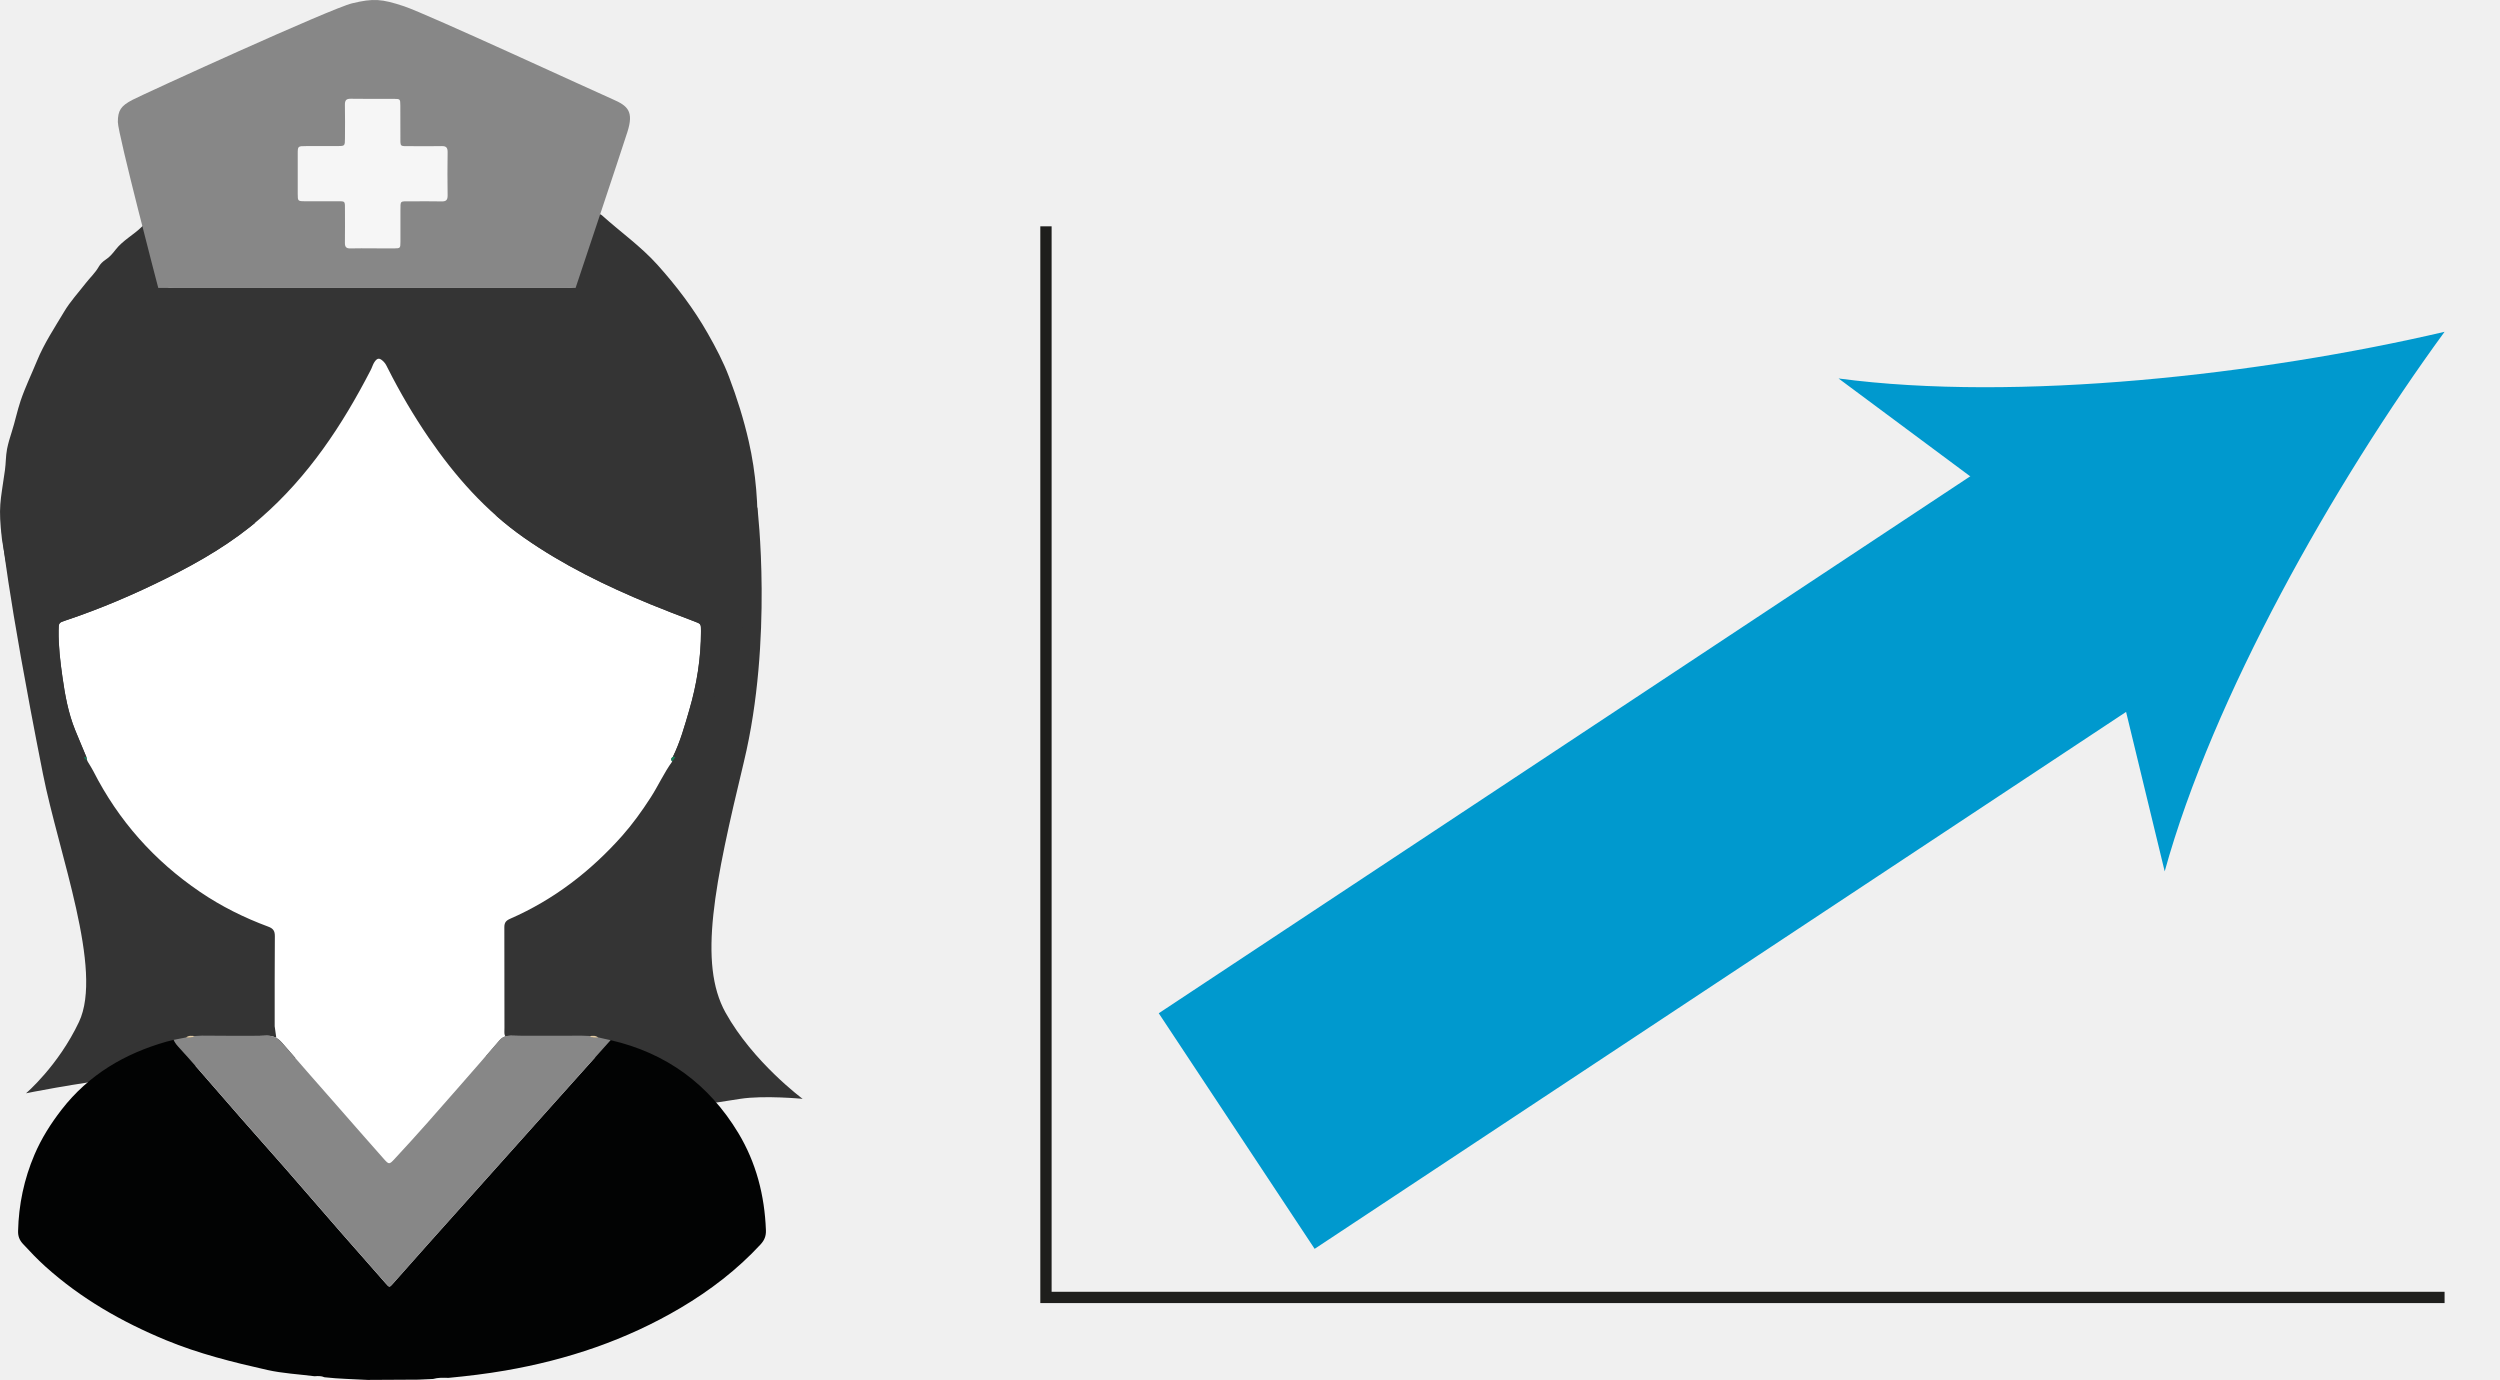
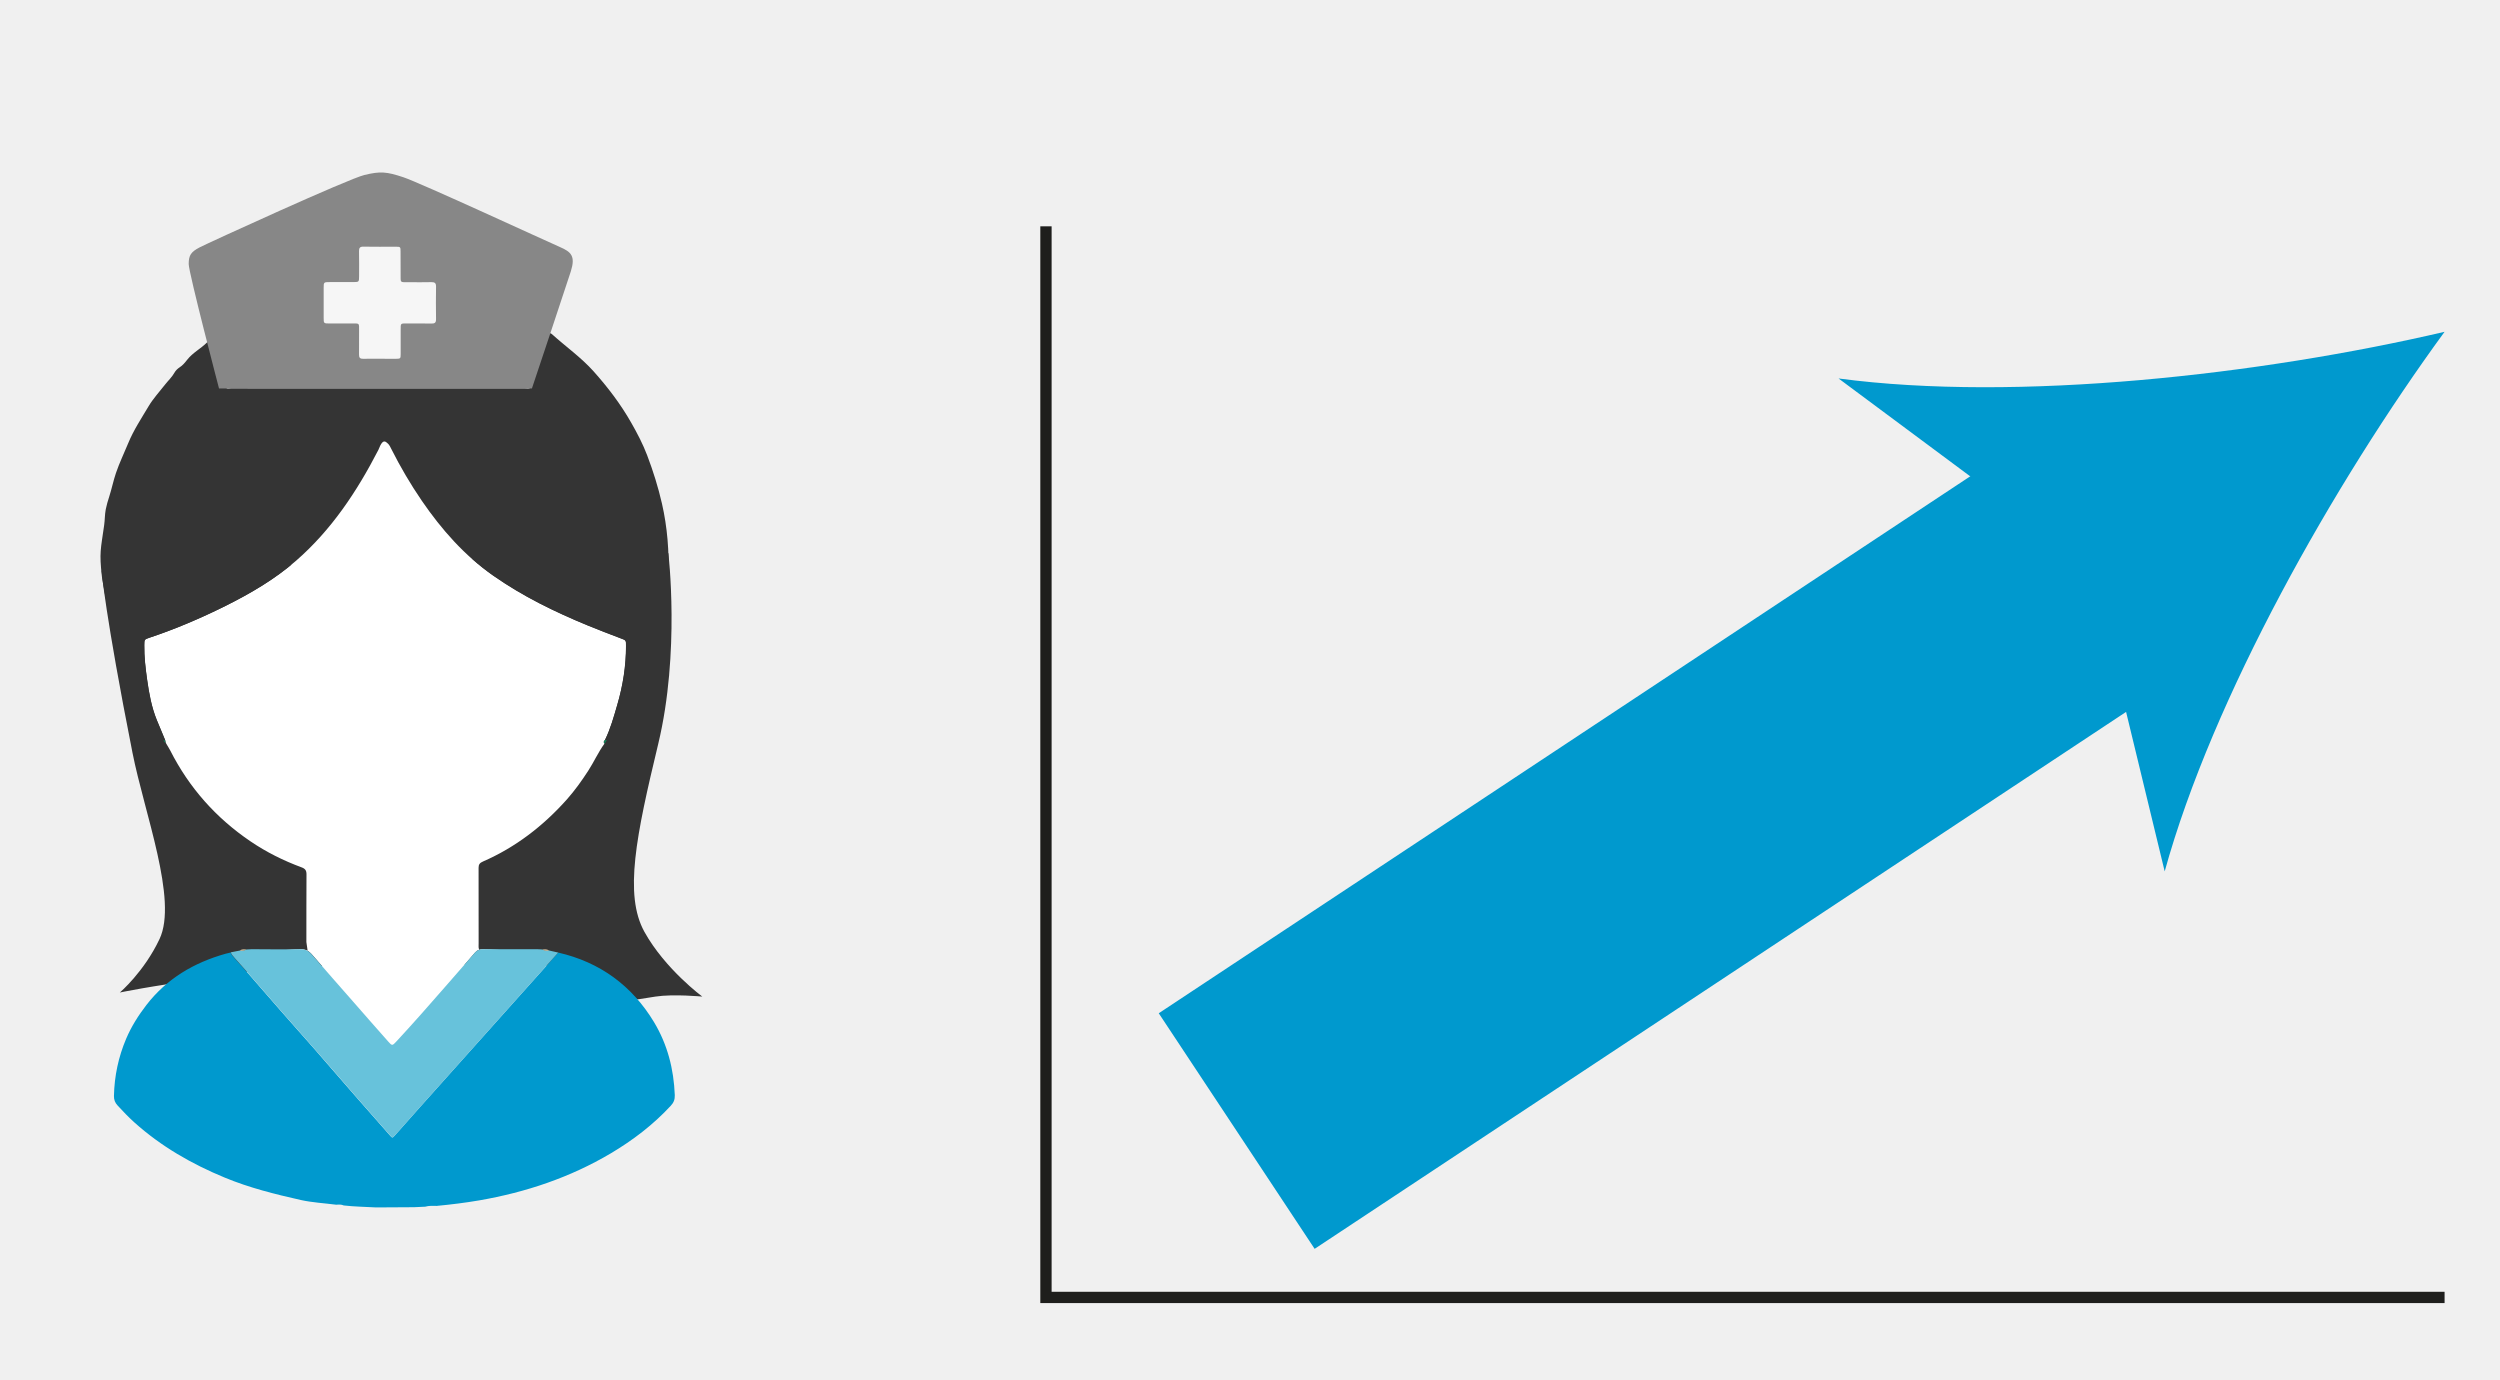
<svg xmlns="http://www.w3.org/2000/svg" version="1.1" id="Lager_1" x="0px" y="0px" viewBox="0 0 442.51 244.25" style="enable-background:new 0 0 442.51 244.25;" xml:space="preserve">
  <style type="text/css">
	.st0{fill:#343434;}
	.st1{fill:#FFFFFF;}
- 	.st2{fill:#020303;}
- 	.st3{fill:#878787;}
- 	.st4{fill:#F6F6F6;}
- 	.st5{fill:#137F57;}
- 	.st6{fill:#E3CCA5;}
- 	.st7{fill:none;stroke:#0099CE;stroke-width:50;stroke-miterlimit:10;}
- 	.st8{fill:#0099CE;}
+ 	.st2{fill:#0099CE;}
+ 	.st3{fill:#67C2DB;}
+ 	.st4{fill:#878787;}
+ 	.st5{fill:#F6F6F6;}
+ 	.st6{fill:#137F57;}
+ 	.st7{fill:#E3CCA5;}
+ 	.st8{fill:none;stroke:#0099CE;stroke-width:50;stroke-miterlimit:10;}
	.st9{fill:none;stroke:#1E1E1C;stroke-width:2;stroke-miterlimit:10;}
</style>
  <g>
-     <path class="st0" d="M134.06,89.84c0,0,2.81,23.38-2.39,45.01c-5.2,21.63-8.12,35.61-3.25,44.38c4.87,8.77,13.65,15.27,13.65,15.27   s-6.81-0.66-11.05,0c-4.24,0.66-4.24,0.66-4.24,0.66s-15.56-8.65-26.57-8.38c-11.01,0.27-48.33,0.23-56.4,0.73   c-8.07,0.51-11.96,1.9-20.02,2.93c-11.48,1.46-19.19,3.08-19.19,3.08s5.69-4.83,9.38-12.63c4.35-9.21-3.57-29.73-6.39-43.96   c-6.51-32.89-7.3-42.99-7.3-42.99L134.06,89.84z" />
-     <path class="st1" d="M118.98,134.8c-1.47,2.02-2.48,4.32-3.84,6.41c-1.53,2.37-3.17,4.65-5.03,6.75   c-5.57,6.26-12.09,11.29-19.8,14.66c-0.74,0.32-1.04,0.68-1.04,1.48c0.02,5.94,0.01,11.88,0.02,17.82c0,1.09-0.19,1.75,0.94,1.75   c3.65,0.02,7.65,0.12,11.3,0.14c0.55,0,1.21-0.17,1.7,0.26c-4.22,0.01-8.62-0.7-12.83-0.73c-0.84-0.01-1.46,0.2-2.02,0.87   c-2.33,2.74-4.71,5.43-7.07,8.14c-3.76,4.31-7.53,8.61-11.43,12.8c-0.95,1.02-1.01,1.03-1.91,0.01c-2.8-3.15-5.57-6.33-8.35-9.5   c-3.23-3.68-6.47-7.35-9.67-11.06c-0.77-0.89-1.58-1.3-2.8-1.27c-3.8,0.08-7.79,0.76-11.59,0.74c0.51-0.39,1.76,1.03,2.31,1.02   c3.28-0.02,6.85-0.47,10.13-0.49c1.35,0,0.89-0.54,0.62-2.95c0.01-5.31-0.02-10.63,0.03-15.94c0.01-0.94-0.3-1.37-1.17-1.69   c-4.26-1.58-8.31-3.59-12.07-6.15c-8.13-5.52-14.45-12.64-18.91-21.41c-0.28-0.55-0.63-1.07-0.95-1.61   c-0.05-0.11-0.1-0.22-0.15-0.33l0.01,0.03c-0.03-0.17-0.07-0.35-0.1-0.52c-0.67-1.6-1.35-3.2-2-4.8c-1.22-3.02-1.8-6.19-2.25-9.4   c-0.39-2.74-0.72-5.47-0.68-8.24c0.02-1.34,0.01-1.36,1.23-1.76c6.16-2.06,12.1-4.6,17.92-7.5c5.94-2.96,11.63-6.28,16.64-10.64   c8.39-7.3,14.42-16.39,19.47-26.19c0.24-0.46,0.36-0.98,0.65-1.4c0.55-0.81,0.95-0.76,1.66-0.05c0.35,0.35,0.52,0.77,0.73,1.18   c2.14,4.24,4.53,8.33,7.22,12.25c4.66,6.8,10.04,12.92,16.84,17.68c6.94,4.86,14.5,8.55,22.3,11.76c2.58,1.06,5.19,2.06,7.81,3.05   c1.24,0.47,1.24,0.42,1.24,1.76c0,4.75-0.74,9.4-2.07,13.94c-0.82,2.81-1.6,5.64-2.9,8.29   C118.77,134.19,118.71,134.47,118.98,134.8z" />
-     <path class="st0" d="M119.1,133.95c1.3-2.65,2.08-5.48,2.9-8.29c1.33-4.54,2.07-9.19,2.07-13.94c0-1.34,0-1.29-1.24-1.76   c-2.61-0.99-5.22-1.99-7.81-3.05c-7.8-3.22-15.36-6.9-22.3-11.76c-6.8-4.77-12.18-10.88-16.84-17.68   c-2.68-3.92-5.08-8.01-7.22-12.25c-0.21-0.41-0.38-0.82-0.73-1.18c-0.71-0.71-1.11-0.77-1.66,0.05c-0.28,0.42-0.41,0.94-0.65,1.4   c-5.05,9.8-11.08,18.89-19.47,26.19c-5.01,4.36-10.71,7.68-16.64,10.64c-5.81,2.9-11.76,5.44-17.92,7.5   c-1.22,0.41-1.21,0.43-1.23,1.76c-0.04,2.77,0.3,5.51,0.68,8.24c0.45,3.2,1.03,6.38,2.25,9.4c0.65,1.61,1.33,3.2,2,4.8   c-0.14-0.01-0.28-0.01-0.42-0.02c-2.32-2.7-4.26-5.66-6.02-8.74c-0.71-1.24-1.39-2.5-2.1-3.74c-0.58-1.01-0.86-2.18-1.31-3.27   c-1.16-2.82-0.76-3.79-1.55-6.75c-0.49-1.84-1.14-4-1.62-5.84c-0.28-1.06-1.8-9.12-1.93-10.26c-0.66-5.82-0.28-6.4,0.54-12.22   c0.17-1.23,0.13-2.47,0.37-3.71c0.2-1,0.5-2.01,0.8-2.93c0.6-1.85,0.98-3.76,1.6-5.61c0.82-2.42,1.93-4.69,2.89-7.04   c1.27-3.1,3.12-5.88,4.82-8.73c1.07-1.8,2.52-3.36,3.81-5.03c0.76-0.98,1.69-1.82,2.31-2.92c0.27-0.48,0.72-0.92,1.19-1.23   c0.75-0.48,1.27-1.11,1.81-1.81c1.28-1.64,3.19-2.6,4.65-4.06c0.52-0.52,0.99-0.13,1.21,0.4c0.36,0.89,0.7,1.8,0.94,2.73   c0.66,2.49,1.47,4.94,2.25,7.39c0.31,0.54,0.83,0.28,1.24,0.28c23.15,0.02,46.29,0.02,69.44,0.01c0.45,0,0.94,0.18,1.34-0.21   c1.43-4.06,2.89-8.11,4.01-12.27c0.16-0.58,0.56-0.71,1.02-0.3c3.25,2.93,6.84,5.45,9.79,8.73c3.38,3.77,6.42,7.76,8.92,12.17   c1.41,2.48,2.74,5,3.75,7.67c1.41,3.72,2.6,7.5,3.49,11.4c1.29,5.65,1.71,11.34,1.54,17.11c-0.11,3.63-0.75,7.17-1.4,10.72   c-0.5,2.73-1.17,5.43-2.16,8c-1.38,3.61-2.73,7.23-4.8,10.58c-1.71,2.77-3.54,5.46-5.23,8.23c-0.27,0.44-0.64,0.82-0.96,1.22   C119.4,133.98,119.25,133.96,119.1,133.95z" />
-     <path class="st2" d="M108.07,184.11c9.86,2.27,17.4,7.79,22.61,16.43c3.18,5.28,4.66,11.07,4.89,17.21   c0.04,1.02-0.26,1.77-0.94,2.51c-4.14,4.48-8.93,8.14-14.16,11.24c-9.62,5.69-20.04,9.19-31.03,11.09   c-3.34,0.58-6.7,0.98-10.07,1.3c-0.91-0.03-1.82-0.07-2.71,0.19c-0.87,0.04-1.75,0.08-2.62,0.12c-2.99,0.01-5.98,0.03-8.97,0.05   c-2.55-0.15-5.11-0.18-7.64-0.47c-0.56-0.26-1.16-0.22-1.76-0.18c-2.79-0.36-5.62-0.5-8.35-1.11c-6.09-1.37-12.15-2.88-17.95-5.28   c-7.81-3.23-15.06-7.37-21.37-13.06c-1.39-1.26-2.69-2.62-3.96-4c-0.6-0.66-0.86-1.34-0.84-2.24c0.11-4.69,1.06-9.2,2.9-13.52   c1.23-2.88,2.88-5.49,4.79-7.96c4.81-6.21,11.19-9.96,18.64-12.07c0.4-0.11,0.8-0.2,1.2-0.29c0.25,0.59,0.67,1.04,1.1,1.51   c1.02,1.11,2.02,2.24,3.02,3.38c2.67,3.06,5.32,6.13,8,9.19c2.54,2.9,5.11,5.77,7.65,8.67c3.25,3.72,6.48,7.48,9.73,11.2   c2.67,3.06,5.37,6.1,8.04,9.15c0.65,0.74,0.66,0.74,1.27,0.05c1.97-2.22,3.93-4.45,5.91-6.66c3.5-3.92,7.01-7.84,10.52-11.76   c4.41-4.93,8.82-9.86,13.23-14.79C102.16,190.7,105.12,187.41,108.07,184.11z" />
-     <path class="st3" d="M108.07,184.11c-2.95,3.3-5.91,6.6-8.86,9.89c-4.41,4.93-8.82,9.86-13.23,14.79   c-3.51,3.92-7.01,7.84-10.52,11.76c-1.98,2.21-3.94,4.44-5.91,6.66c-0.61,0.69-0.63,0.69-1.27-0.05c-2.68-3.05-5.37-6.09-8.04-9.15   c-3.25-3.73-6.47-7.48-9.73-11.2c-2.54-2.9-5.11-5.77-7.65-8.67c-2.68-3.05-5.33-6.13-8-9.19c-0.99-1.14-2-2.27-3.02-3.38   c-0.43-0.46-0.84-0.92-1.1-1.51c0.73-0.14,1.46-0.29,2.18-0.43c0.55,0.09,1.08,0.03,1.57-0.25c0.41-0.02,0.82-0.05,1.23-0.07   c3.8,0.01,7.6,0.08,11.4,0c1.22-0.02,2.03,0.38,2.8,1.27c3.2,3.71,6.44,7.38,9.67,11.06c2.78,3.17,5.55,6.35,8.35,9.5   c0.9,1.01,0.96,1.01,1.91-0.01c3.9-4.19,7.67-8.49,11.43-12.8c2.36-2.71,4.74-5.4,7.07-8.14c0.57-0.67,1.18-0.88,2.02-0.87   c4.22,0.03,8.44,0,12.66,0c0.42,0.02,0.83,0.04,1.25,0.05c0.49,0.28,1.02,0.33,1.57,0.24C106.61,183.8,107.34,183.95,108.07,184.11   z" />
-     <path class="st3" d="M28.02,50.99c0,0-7.16-27.34-7.16-29.39s0.53-2.85,2.58-3.92S58.61,1.47,62.35,0.58s5.16-0.8,9.17,0.53   s34.28,15.32,36.95,16.47c2.67,1.16,3.74,2.14,2.58,5.79c-1.16,3.65-9.17,27.6-9.17,27.6H28.02V50.99z" />
-     <path class="st4" d="M65.96,43.96c-1.3,0-2.61-0.03-3.91,0.01c-0.75,0.03-1.01-0.25-1-0.99c0.03-1.88,0.01-3.75,0.01-5.63   c0-1.94,0.14-1.72-1.8-1.72c-1.72-0.01-3.44,0-5.16,0c-1.39-0.01-1.4-0.01-1.4-1.33c-0.01-2.35-0.01-4.69,0-7.04   c0-1.39,0.01-1.4,1.49-1.4c1.82-0.01,3.65,0,5.47,0c1.38-0.01,1.39-0.01,1.4-1.34c0.01-1.98,0.03-3.96-0.01-5.94   c-0.01-0.78,0.19-1.12,1.05-1.1c2.55,0.05,5.11,0.01,7.66,0.02c1.07,0.01,1.09,0.03,1.1,1.17c0.02,1.77,0,3.54,0.01,5.32   c0.01,2.14-0.21,1.86,1.96,1.88c1.77,0.01,3.55,0.03,5.32-0.01c0.81-0.02,1.09,0.25,1.08,1.07c-0.04,2.55-0.04,5.11,0,7.66   c0.01,0.83-0.28,1.08-1.08,1.06c-1.88-0.04-3.75-0.02-5.63-0.01c-1.71,0-1.64-0.16-1.64,1.57c0,1.88,0.01,3.75,0,5.63   c-0.01,1.1-0.03,1.11-1.14,1.13C68.46,43.98,67.21,43.96,65.96,43.96z" />
-     <path class="st5" d="M119.1,133.95c0.15,0.01,0.3,0.02,0.45,0.04c-0.19,0.27-0.38,0.54-0.57,0.81   C118.71,134.47,118.77,134.19,119.1,133.95z" />
-     <path class="st6" d="M34.5,183.39c-0.49,0.28-1.02,0.33-1.57,0.25C33.41,183.24,33.96,183.34,34.5,183.39z" />
-     <path class="st6" d="M105.88,183.64c-0.55,0.08-1.08,0.04-1.57-0.24C104.85,183.34,105.4,183.24,105.88,183.64z" />
-     <path class="st5" d="M14.87,134.01c0.14,0.01,0.28,0.01,0.42,0.02c0.04,0.18,0.07,0.35,0.1,0.52   C15.1,134.48,14.97,134.26,14.87,134.01z" />
-     <path class="st5" d="M15.38,134.52c0.05,0.11,0.1,0.22,0.15,0.33C15.49,134.74,15.44,134.63,15.38,134.52z" />
+     <path class="st0" d="M118.3,97.91c0,0,2.11,17.53-1.79,33.76c-3.9,16.22-6.09,26.71-2.44,33.28c3.65,6.58,10.24,11.45,10.24,11.45   s-5.11-0.49-8.29,0c-3.18,0.5-3.18,0.5-3.18,0.5s-11.67-6.49-19.93-6.28c-8.26,0.2-36.25,0.17-42.3,0.55   c-6.05,0.38-8.97,1.42-15.01,2.2c-8.61,1.1-14.39,2.31-14.39,2.31s4.27-3.62,7.03-9.47c3.26-6.91-2.68-22.3-4.79-32.97   c-4.88-24.67-5.47-32.24-5.47-32.24L118.3,97.91z" />
+     <path class="st1" d="M106.99,131.63c-1.1,1.51-1.86,3.24-2.88,4.81c-1.15,1.78-2.38,3.49-3.77,5.06   c-4.18,4.69-9.07,8.47-14.85,10.99c-0.56,0.24-0.78,0.51-0.78,1.11c0.01,4.45,0.01,8.91,0.01,13.36c0,0.82-0.14,1.31,0.71,1.31   c2.74,0.01,5.74,0.09,8.47,0.1c0.41,0,0.91-0.13,1.27,0.19c-3.16,0.01-6.46-0.52-9.62-0.55c-0.63-0.01-1.1,0.15-1.51,0.65   c-1.75,2.05-3.53,4.07-5.3,6.1c-2.82,3.23-5.65,6.46-8.57,9.6c-0.71,0.76-0.76,0.77-1.43,0.01c-2.1-2.36-4.18-4.75-6.26-7.12   c-2.42-2.76-4.85-5.51-7.25-8.29c-0.58-0.67-1.18-0.98-2.1-0.95c-2.85,0.06-5.84,0.57-8.69,0.55c0.38-0.29,1.32,0.77,1.73,0.76   c2.46-0.01,5.14-0.35,7.6-0.37c1.01,0,0.67-0.4,0.46-2.21c0.01-3.98-0.01-7.97,0.02-11.95c0.01-0.71-0.22-1.03-0.88-1.27   c-3.19-1.18-6.23-2.69-9.05-4.61c-6.1-4.14-10.84-9.48-14.18-16.06c-0.21-0.41-0.47-0.8-0.71-1.21c-0.04-0.08-0.08-0.17-0.11-0.25   l0.01,0.02c-0.02-0.13-0.05-0.26-0.08-0.39c-0.5-1.2-1.01-2.4-1.5-3.6c-0.91-2.26-1.35-4.64-1.69-7.05   c-0.29-2.05-0.54-4.1-0.51-6.18c0.01-1,0.01-1.02,0.92-1.32c4.62-1.54,9.07-3.45,13.44-5.62c4.45-2.22,8.72-4.71,12.48-7.98   c6.29-5.47,10.81-12.29,14.6-19.64c0.18-0.34,0.27-0.74,0.49-1.05c0.41-0.61,0.71-0.57,1.24-0.04c0.26,0.26,0.39,0.58,0.55,0.88   c1.6,3.18,3.4,6.25,5.41,9.19c3.49,5.1,7.53,9.69,12.63,13.26c5.2,3.64,10.87,6.41,16.72,8.82c1.93,0.79,3.89,1.54,5.86,2.29   c0.93,0.35,0.93,0.31,0.93,1.32c0,3.56-0.55,7.05-1.55,10.45c-0.61,2.11-1.2,4.23-2.17,6.22   C106.84,131.17,106.79,131.38,106.99,131.63z" />
+     <path class="st0" d="M107.08,130.99c0.97-1.99,1.56-4.11,2.17-6.22c1-3.4,1.55-6.89,1.55-10.45c0-1,0-0.97-0.93-1.32   c-1.96-0.74-3.91-1.49-5.86-2.29c-5.85-2.41-11.52-5.17-16.72-8.82c-5.1-3.58-9.13-8.16-12.63-13.26   c-2.01-2.94-3.81-6.01-5.41-9.19c-0.16-0.31-0.28-0.61-0.55-0.89c-0.53-0.53-0.83-0.58-1.24,0.04c-0.21,0.31-0.31,0.71-0.49,1.05   c-3.79,7.35-8.31,14.17-14.6,19.64c-3.76,3.27-8.03,5.76-12.48,7.98c-4.36,2.17-8.82,4.08-13.44,5.62   c-0.91,0.31-0.91,0.32-0.92,1.32c-0.03,2.08,0.23,4.13,0.51,6.18c0.34,2.4,0.77,4.78,1.69,7.05c0.49,1.21,1,2.4,1.5,3.6   c-0.1-0.01-0.21-0.01-0.31-0.01c-1.74-2.02-3.19-4.24-4.51-6.55c-0.53-0.93-1.04-1.87-1.57-2.8c-0.43-0.76-0.64-1.63-0.98-2.45   c-0.87-2.11-0.57-2.84-1.16-5.06c-0.37-1.38-0.85-3-1.21-4.38c-0.21-0.79-1.35-6.84-1.45-7.69c-0.49-4.36-0.21-4.8,0.4-9.16   c0.13-0.92,0.1-1.85,0.28-2.78c0.15-0.75,0.37-1.51,0.6-2.2c0.45-1.39,0.73-2.82,1.2-4.21c0.61-1.81,1.45-3.52,2.17-5.28   c0.95-2.32,2.34-4.41,3.61-6.55c0.8-1.35,1.89-2.52,2.86-3.77c0.57-0.74,1.27-1.36,1.73-2.19c0.2-0.36,0.54-0.69,0.89-0.92   c0.56-0.36,0.95-0.83,1.36-1.36c0.96-1.23,2.39-1.95,3.49-3.04c0.39-0.39,0.74-0.1,0.91,0.3c0.27,0.67,0.53,1.35,0.7,2.05   c0.49,1.87,1.1,3.7,1.69,5.54c0.23,0.4,0.62,0.21,0.93,0.21c17.36,0.01,34.72,0.01,52.08,0.01c0.34,0,0.71,0.14,1-0.16   c1.07-3.04,2.17-6.08,3.01-9.2c0.12-0.43,0.42-0.53,0.76-0.22c2.44,2.2,5.13,4.09,7.34,6.55c2.53,2.83,4.81,5.82,6.69,9.13   c1.06,1.86,2.05,3.75,2.81,5.75c1.06,2.79,1.95,5.62,2.62,8.55c0.97,4.24,1.28,8.5,1.15,12.83c-0.08,2.72-0.56,5.38-1.05,8.04   c-0.38,2.05-0.88,4.07-1.62,6c-1.03,2.71-2.05,5.42-3.6,7.93c-1.28,2.08-2.65,4.09-3.92,6.17c-0.2,0.33-0.48,0.62-0.72,0.91   C107.31,131.02,107.2,131,107.08,130.99z" />
+     <path class="st2" d="M98.81,168.61c7.39,1.7,13.05,5.84,16.96,12.32c2.38,3.96,3.49,8.3,3.67,12.91c0.03,0.76-0.19,1.33-0.71,1.88   c-3.1,3.36-6.7,6.1-10.62,8.43c-7.21,4.27-15.03,6.89-23.27,8.32c-2.5,0.43-5.02,0.74-7.55,0.98c-0.68-0.02-1.36-0.05-2.03,0.14   c-0.65,0.03-1.31,0.06-1.96,0.09c-2.24,0.01-4.48,0.02-6.73,0.04c-1.91-0.11-3.83-0.13-5.73-0.35c-0.42-0.19-0.87-0.17-1.32-0.13   c-2.09-0.27-4.21-0.38-6.26-0.83c-4.57-1.03-9.11-2.16-13.46-3.96c-5.86-2.42-11.29-5.53-16.03-9.79c-1.04-0.94-2.02-1.96-2.97-3   c-0.45-0.49-0.64-1-0.63-1.68c0.08-3.52,0.79-6.9,2.17-10.14c0.92-2.16,2.16-4.12,3.59-5.97c3.61-4.66,8.39-7.47,13.98-9.05   c0.3-0.08,0.6-0.15,0.9-0.22c0.19,0.44,0.5,0.78,0.82,1.13c0.76,0.83,1.51,1.68,2.26,2.53c2,2.29,3.99,4.6,6,6.89   c1.9,2.17,3.83,4.33,5.74,6.5c2.44,2.79,4.86,5.61,7.3,8.4c2,2.29,4.03,4.57,6.03,6.86c0.49,0.56,0.5,0.56,0.95,0.04   c1.48-1.66,2.95-3.34,4.43-4.99c2.62-2.94,5.26-5.88,7.89-8.82c3.31-3.7,6.61-7.39,9.92-11.09   C94.38,173.56,96.6,171.09,98.81,168.61z" />
+     <path class="st3" d="M98.81,168.61c-2.21,2.47-4.43,4.95-6.64,7.42c-3.31,3.7-6.61,7.39-9.92,11.09c-2.63,2.94-5.26,5.88-7.89,8.82   c-1.49,1.66-2.95,3.33-4.43,4.99c-0.46,0.52-0.47,0.52-0.95-0.04c-2.01-2.29-4.03-4.57-6.03-6.86c-2.44-2.8-4.85-5.61-7.3-8.4   c-1.9-2.17-3.83-4.33-5.74-6.5c-2.01-2.29-4-4.6-6-6.89c-0.74-0.85-1.5-1.7-2.26-2.54c-0.32-0.35-0.63-0.69-0.82-1.13   c0.55-0.1,1.09-0.22,1.63-0.32c0.41,0.07,0.81,0.02,1.18-0.19c0.31-0.01,0.61-0.04,0.92-0.05c2.85,0.01,5.7,0.06,8.55,0   c0.91-0.01,1.52,0.29,2.1,0.95c2.4,2.78,4.83,5.53,7.25,8.29c2.08,2.38,4.16,4.76,6.26,7.12c0.67,0.76,0.72,0.76,1.43-0.01   c2.92-3.14,5.75-6.37,8.57-9.6c1.77-2.03,3.55-4.05,5.3-6.1c0.43-0.5,0.89-0.66,1.51-0.65c3.16,0.02,6.33,0,9.49,0   c0.31,0.02,0.62,0.03,0.94,0.04c0.37,0.21,0.76,0.25,1.18,0.18C97.72,168.38,98.26,168.49,98.81,168.61z" />
+     <path class="st4" d="M38.77,68.77c0,0-5.37-20.5-5.37-22.04c0-1.54,0.4-2.14,1.93-2.94s26.38-12.16,29.18-12.82   c2.8-0.67,3.87-0.6,6.88,0.4c3.01,1,25.71,11.49,27.71,12.35c2,0.87,2.8,1.6,1.93,4.34c-0.87,2.74-6.88,20.7-6.88,20.7H38.77V68.77   z" />
+     <path class="st5" d="M67.23,63.5c-0.97,0-1.96-0.02-2.93,0.01c-0.56,0.02-0.76-0.19-0.75-0.74c0.02-1.41,0.01-2.81,0.01-4.22   c0-1.45,0.1-1.29-1.35-1.29c-1.29-0.01-2.58,0-3.87,0c-1.04-0.01-1.05-0.01-1.05-1c-0.01-1.76-0.01-3.52,0-5.28   c0-1.04,0.01-1.05,1.12-1.05c1.36-0.01,2.74,0,4.1,0c1.03-0.01,1.04-0.01,1.05-1c0.01-1.48,0.02-2.97-0.01-4.45   c-0.01-0.58,0.14-0.84,0.79-0.82c1.91,0.04,3.83,0.01,5.74,0.01c0.8,0.01,0.82,0.02,0.82,0.88c0.01,1.33,0,2.65,0.01,3.99   c0.01,1.6-0.16,1.39,1.47,1.41c1.33,0.01,2.66,0.02,3.99-0.01c0.61-0.01,0.82,0.19,0.81,0.8c-0.03,1.91-0.03,3.83,0,5.74   c0.01,0.62-0.21,0.81-0.81,0.79c-1.41-0.03-2.81-0.01-4.22-0.01c-1.28,0-1.23-0.12-1.23,1.18c0,1.41,0.01,2.81,0,4.22   c-0.01,0.82-0.02,0.83-0.85,0.85C69.1,63.52,68.17,63.5,67.23,63.5z" />
+     <path class="st6" d="M107.08,130.99c0.11,0.01,0.22,0.01,0.34,0.03c-0.14,0.2-0.28,0.4-0.43,0.61   C106.79,131.38,106.84,131.17,107.08,130.99z" />
+     <path class="st7" d="M43.63,168.07c-0.37,0.21-0.76,0.25-1.18,0.19C42.82,167.96,43.23,168.04,43.63,168.07z" />
+     <path class="st7" d="M97.17,168.26c-0.41,0.06-0.81,0.03-1.18-0.18C96.4,168.04,96.81,167.96,97.17,168.26z" />
+     <path class="st6" d="M28.91,131.04c0.1,0.01,0.21,0.01,0.31,0.01c0.03,0.13,0.05,0.26,0.07,0.39   C29.08,131.39,28.99,131.23,28.91,131.04z" />
+     <path class="st6" d="M29.29,131.42c0.04,0.08,0.08,0.16,0.11,0.25C29.38,131.59,29.34,131.5,29.29,131.42z" />
  </g>
  <g>
    <g>
-       <line class="st7" x1="218.9" y1="200.2" x2="377.34" y2="95.36" />
+       <line class="st8" x1="218.9" y1="200.2" x2="377.34" y2="95.36" />
      <g>
-         <path class="st8" d="M432.7,58.73c-19.65,26.9-41.06,64.78-49.54,95.51l-13.09-54.07l-44.64-33.18     C357.02,71.2,400.26,66.31,432.7,58.73z" />
+         <path class="st2" d="M432.7,58.73c-19.65,26.9-41.06,64.78-49.54,95.51l-13.09-54.07l-44.64-33.18     C357.02,71.2,400.26,66.31,432.7,58.73z" />
      </g>
    </g>
  </g>
  <polyline class="st9" points="185.14,40.06 185.14,229.65 432.7,229.65 " />
</svg>
